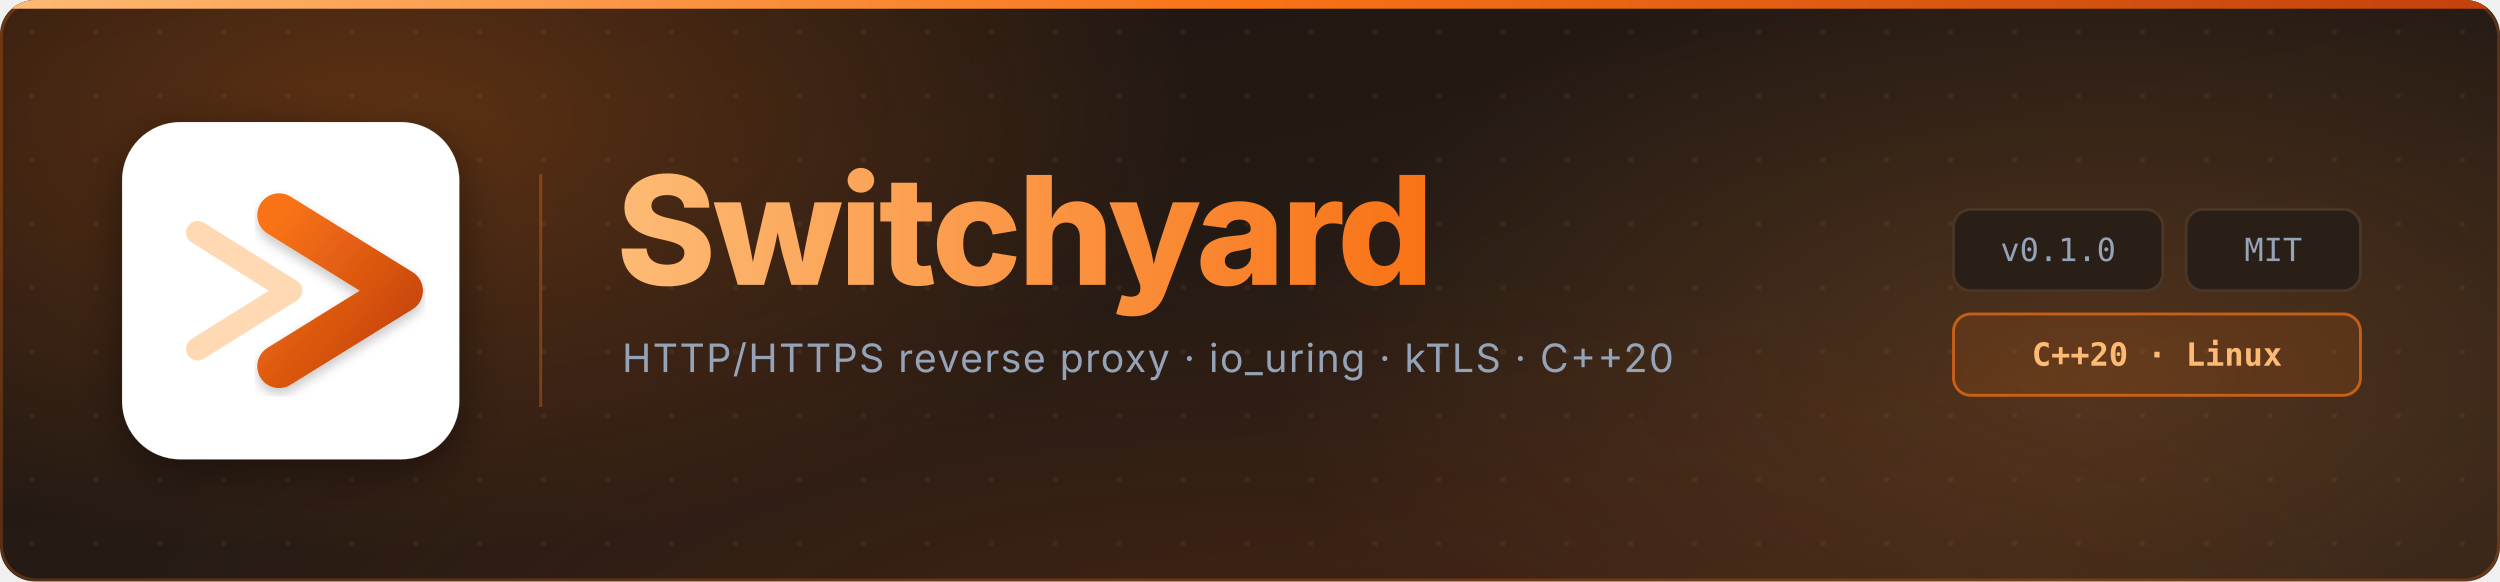
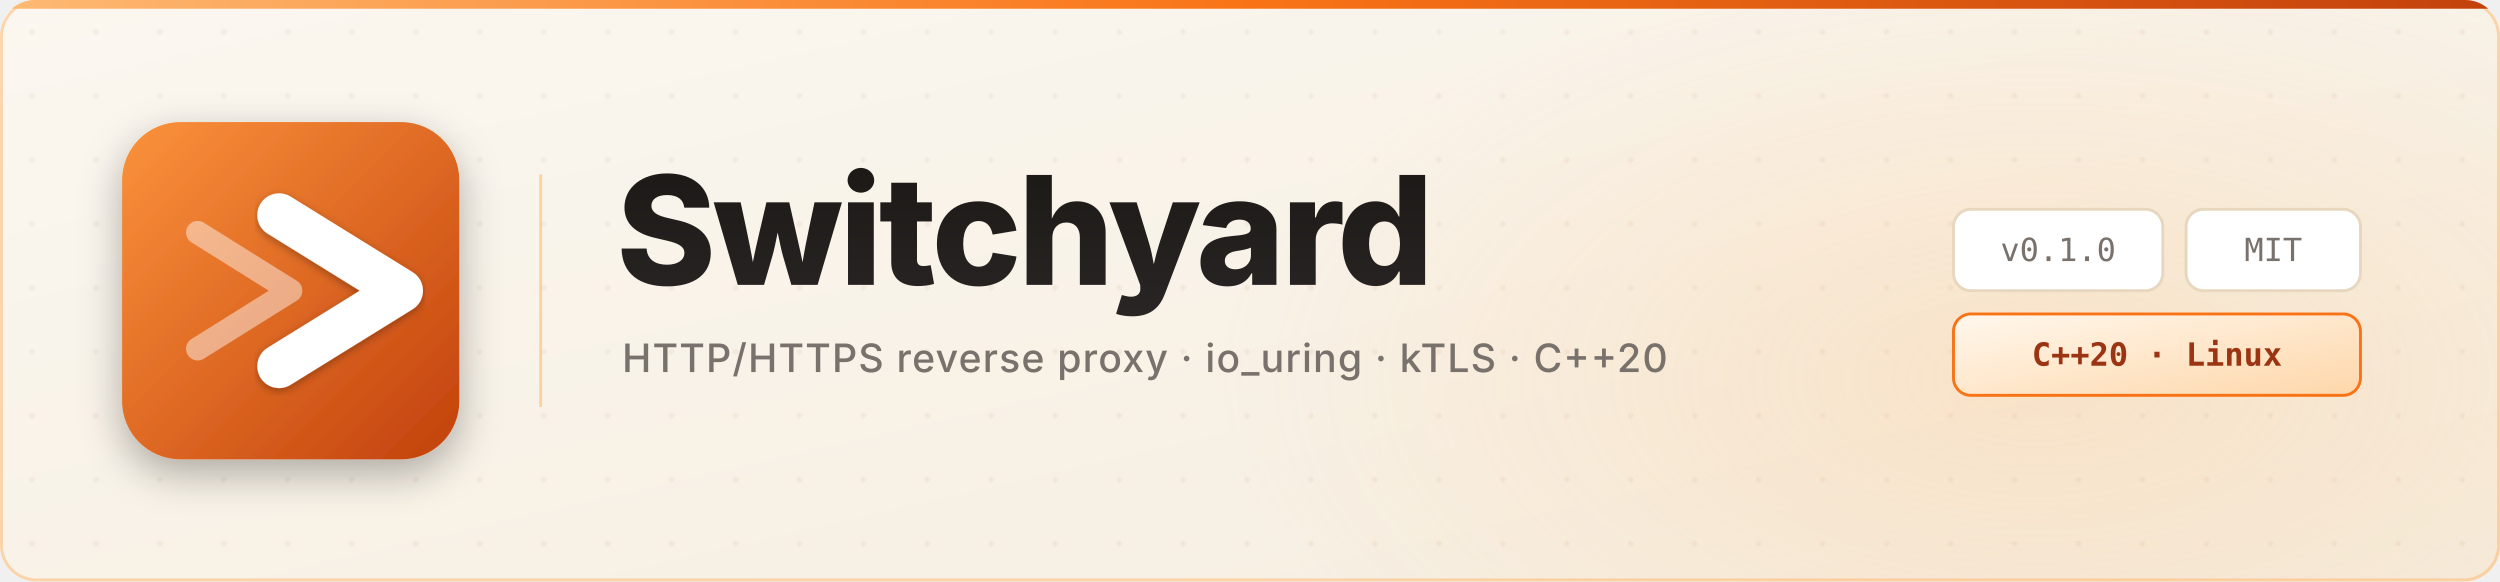
<svg xmlns="http://www.w3.org/2000/svg" viewBox="0 0 860 200">
  <defs>
    <clipPath id="rounded">
      <rect width="860" height="200" rx="12" />
    </clipPath>
    <linearGradient id="baseGrad" x1="0%" y1="0%" x2="100%" y2="100%">
-       <stop offset="0%" stop-color="#1F1611" />
-       <stop offset="100%" stop-color="#2B1F17" />
+       <stop offset="0%" stop-color="#FBF7F0" />
+       <stop offset="100%" stop-color="#F5EDDF" />
    </linearGradient>
-     <radialGradient id="glowTL" cx="50%" cy="50%" r="50%">
-       <stop offset="0%" stop-color="#F97316" stop-opacity="0.28" />
-       <stop offset="100%" stop-color="#F97316" stop-opacity="0" />
-     </radialGradient>
    <radialGradient id="glowR" cx="50%" cy="50%" r="50%">
-       <stop offset="0%" stop-color="#FB923C" stop-opacity="0.20" />
-       <stop offset="100%" stop-color="#FB923C" stop-opacity="0" />
-     </radialGradient>
-     <radialGradient id="glowB" cx="50%" cy="50%" r="50%">
-       <stop offset="0%" stop-color="#C2410C" stop-opacity="0.15" />
-       <stop offset="100%" stop-color="#C2410C" stop-opacity="0" />
+       <stop offset="0%" stop-color="#FDBA74" stop-opacity="0.25" />
+       <stop offset="100%" stop-color="#FDBA74" stop-opacity="0" />
    </radialGradient>
    <pattern id="dots" x="0" y="0" width="22" height="22" patternUnits="userSpaceOnUse">
-       <circle cx="11" cy="11" r="1" fill="#FDBA74" opacity="0.06" />
+       <circle cx="11" cy="11" r="1" fill="#C2410C" opacity="0.06" />
    </pattern>
    <linearGradient id="accentBar" x1="0%" y1="0%" x2="100%" y2="0%">
      <stop offset="0%" stop-color="#FDBA74" />
      <stop offset="50%" stop-color="#F97316" />
      <stop offset="100%" stop-color="#C2410C" />
    </linearGradient>
-     <linearGradient id="chevronGrad" x1="0%" y1="0%" x2="100%" y2="100%">
-       <stop offset="0%" stop-color="#F97316" />
+     <linearGradient id="tileGrad" x1="0%" y1="0%" x2="100%" y2="100%">
+       <stop offset="0%" stop-color="#FB923C" />
      <stop offset="100%" stop-color="#C2410C" />
    </linearGradient>
-     <linearGradient id="wordmarkGrad" x1="0%" y1="0%" x2="100%" y2="0%">
-       <stop offset="0%" stop-color="#FDBA74" />
-       <stop offset="100%" stop-color="#F97316" />
+     <linearGradient id="wordmarkGrad" x1="0%" y1="0%" x2="0%" y2="100%">
+       <stop offset="0%" stop-color="#1C1917" />
+       <stop offset="100%" stop-color="#292524" />
+     </linearGradient>
+     <linearGradient id="badgeFill" x1="0%" y1="0%" x2="100%" y2="100%">
+       <stop offset="0%" stop-color="#FFF7ED" />
+       <stop offset="100%" stop-color="#FED7AA" />
    </linearGradient>
    <filter id="tileFloat" x="-40%" y="-40%" width="180%" height="180%">
-       <feGaussianBlur in="SourceAlpha" stdDeviation="8" />
-       <feOffset dx="0" dy="4" />
+       <feGaussianBlur in="SourceAlpha" stdDeviation="7" />
+       <feOffset dx="0" dy="5" />
      <feComponentTransfer>
-         <feFuncA type="linear" slope="0.45" />
+         <feFuncA type="linear" slope="0.30" />
      </feComponentTransfer>
      <feMerge>
        <feMergeNode />
        <feMergeNode in="SourceGraphic" />
      </feMerge>
    </filter>
    <filter id="chevShadow" x="-20%" y="-20%" width="140%" height="140%">
-       <feGaussianBlur in="SourceAlpha" stdDeviation="2" />
-       <feOffset dx="0" dy="2" />
+       <feGaussianBlur in="SourceAlpha" stdDeviation="1.5" />
+       <feOffset dx="0" dy="1" />
      <feComponentTransfer>
-         <feFuncA type="linear" slope="0.22" />
+         <feFuncA type="linear" slope="0.30" />
      </feComponentTransfer>
      <feMerge>
        <feMergeNode />
        <feMergeNode in="SourceGraphic" />
      </feMerge>
    </filter>
  </defs>
  <g clip-path="url(#rounded)">
    <rect width="860" height="200" fill="url(#baseGrad)" />
    <rect width="860" height="200" fill="url(#dots)" />
-     <ellipse cx="130" cy="40" rx="280" ry="150" fill="url(#glowTL)" />
-     <ellipse cx="720" cy="130" rx="280" ry="150" fill="url(#glowR)" />
-     <ellipse cx="430" cy="220" rx="400" ry="130" fill="url(#glowB)" />
-     <rect x="0.5" y="0.5" width="859" height="199" rx="12" fill="none" stroke="#F97316" stroke-opacity="0.25" stroke-width="1" />
+     <ellipse cx="700" cy="130" rx="280" ry="150" fill="url(#glowR)" />
+     <rect x="0.5" y="0.5" width="859" height="199" rx="12" fill="none" stroke="#FDBA74" stroke-opacity="0.55" stroke-width="1" />
    <rect x="0" y="0" width="860" height="3" fill="url(#accentBar)" />
    <g filter="url(#tileFloat)">
-       <rect x="42" y="42" width="116" height="116" rx="20" fill="#FFFFFF" />
+       <rect x="42" y="42" width="116" height="116" rx="20" fill="url(#tileGrad)" />
    </g>
-     <path d="M 68 80 L 100 100 L 68 120" stroke="#FDBA74" stroke-width="8" stroke-linecap="round" stroke-linejoin="round" fill="none" opacity="0.55" />
-     <path d="M 96 74 L 138 100 L 96 126" stroke="url(#chevronGrad)" stroke-width="15" stroke-linecap="round" stroke-linejoin="round" fill="none" filter="url(#chevShadow)" />
-     <line x1="186" y1="60" x2="186" y2="140" stroke="#F97316" stroke-opacity="0.35" stroke-width="1" />
+     <path d="M 68 80 L 100 100 L 68 120" stroke="#FFFFFF" stroke-width="8" stroke-linecap="round" stroke-linejoin="round" fill="none" opacity="0.45" />
+     <path d="M 96 74 L 138 100 L 96 126" stroke="#FFFFFF" stroke-width="15" stroke-linecap="round" stroke-linejoin="round" fill="none" filter="url(#chevShadow)" />
+     <line x1="186" y1="60" x2="186" y2="140" stroke="#FDBA74" stroke-opacity="0.6" stroke-width="1" />
    <text x="212" y="98" font-family="'Inter', 'SF Pro Display', 'Helvetica Neue', Arial, sans-serif" font-size="52" font-weight="800" fill="url(#wordmarkGrad)" letter-spacing="-1.2">
      Switchyard
    </text>
-     <text x="214" y="128" font-family="'Inter', 'SF Pro Text', 'Helvetica Neue', Arial, sans-serif" font-size="13.5" font-weight="400" fill="#94A3B8" letter-spacing="0.5">
+     <text x="214" y="128" font-family="'Inter', 'SF Pro Text', 'Helvetica Neue', Arial, sans-serif" font-size="13.5" font-weight="500" fill="#78716C" letter-spacing="0.4">
      HTTP/HTTPS reverse proxy · io_uring · kTLS · C++20
    </text>
-     <rect x="672" y="72" width="72" height="28" rx="6" fill="#2A1F17" stroke="#4A3626" stroke-width="1" />
-     <text x="708" y="86" font-family="'JetBrains Mono', 'SF Mono', 'Fira Code', monospace" font-size="11" fill="#94A3B8" text-anchor="middle" dominant-baseline="central">v0.1.0</text>
-     <rect x="752" y="72" width="60" height="28" rx="6" fill="#2A1F17" stroke="#4A3626" stroke-width="1" />
-     <text x="782" y="86" font-family="'JetBrains Mono', 'SF Mono', 'Fira Code', monospace" font-size="11" fill="#94A3B8" text-anchor="middle" dominant-baseline="central">MIT</text>
-     <rect x="672" y="108" width="140" height="28" rx="6" fill="#F97316" fill-opacity="0.12" stroke="#F97316" stroke-width="1" stroke-opacity="0.7" />
-     <text x="742" y="122" font-family="'JetBrains Mono', 'SF Mono', 'Fira Code', monospace" font-size="11" font-weight="600" fill="#FDBA74" text-anchor="middle" dominant-baseline="central">C++20 · Linux</text>
+     <rect x="672" y="72" width="72" height="28" rx="6" fill="#FFFFFF" stroke="#E7D7BF" stroke-width="1" />
+     <text x="708" y="86" font-family="'JetBrains Mono', 'SF Mono', 'Fira Code', monospace" font-size="11" fill="#78716C" text-anchor="middle" dominant-baseline="central">v0.1.0</text>
+     <rect x="752" y="72" width="60" height="28" rx="6" fill="#FFFFFF" stroke="#E7D7BF" stroke-width="1" />
+     <text x="782" y="86" font-family="'JetBrains Mono', 'SF Mono', 'Fira Code', monospace" font-size="11" fill="#78716C" text-anchor="middle" dominant-baseline="central">MIT</text>
+     <rect x="672" y="108" width="140" height="28" rx="6" fill="url(#badgeFill)" stroke="#F97316" stroke-width="1" />
+     <text x="742" y="122" font-family="'JetBrains Mono', 'SF Mono', 'Fira Code', monospace" font-size="11" font-weight="600" fill="#9A3412" text-anchor="middle" dominant-baseline="central">C++20 · Linux</text>
  </g>
</svg>
